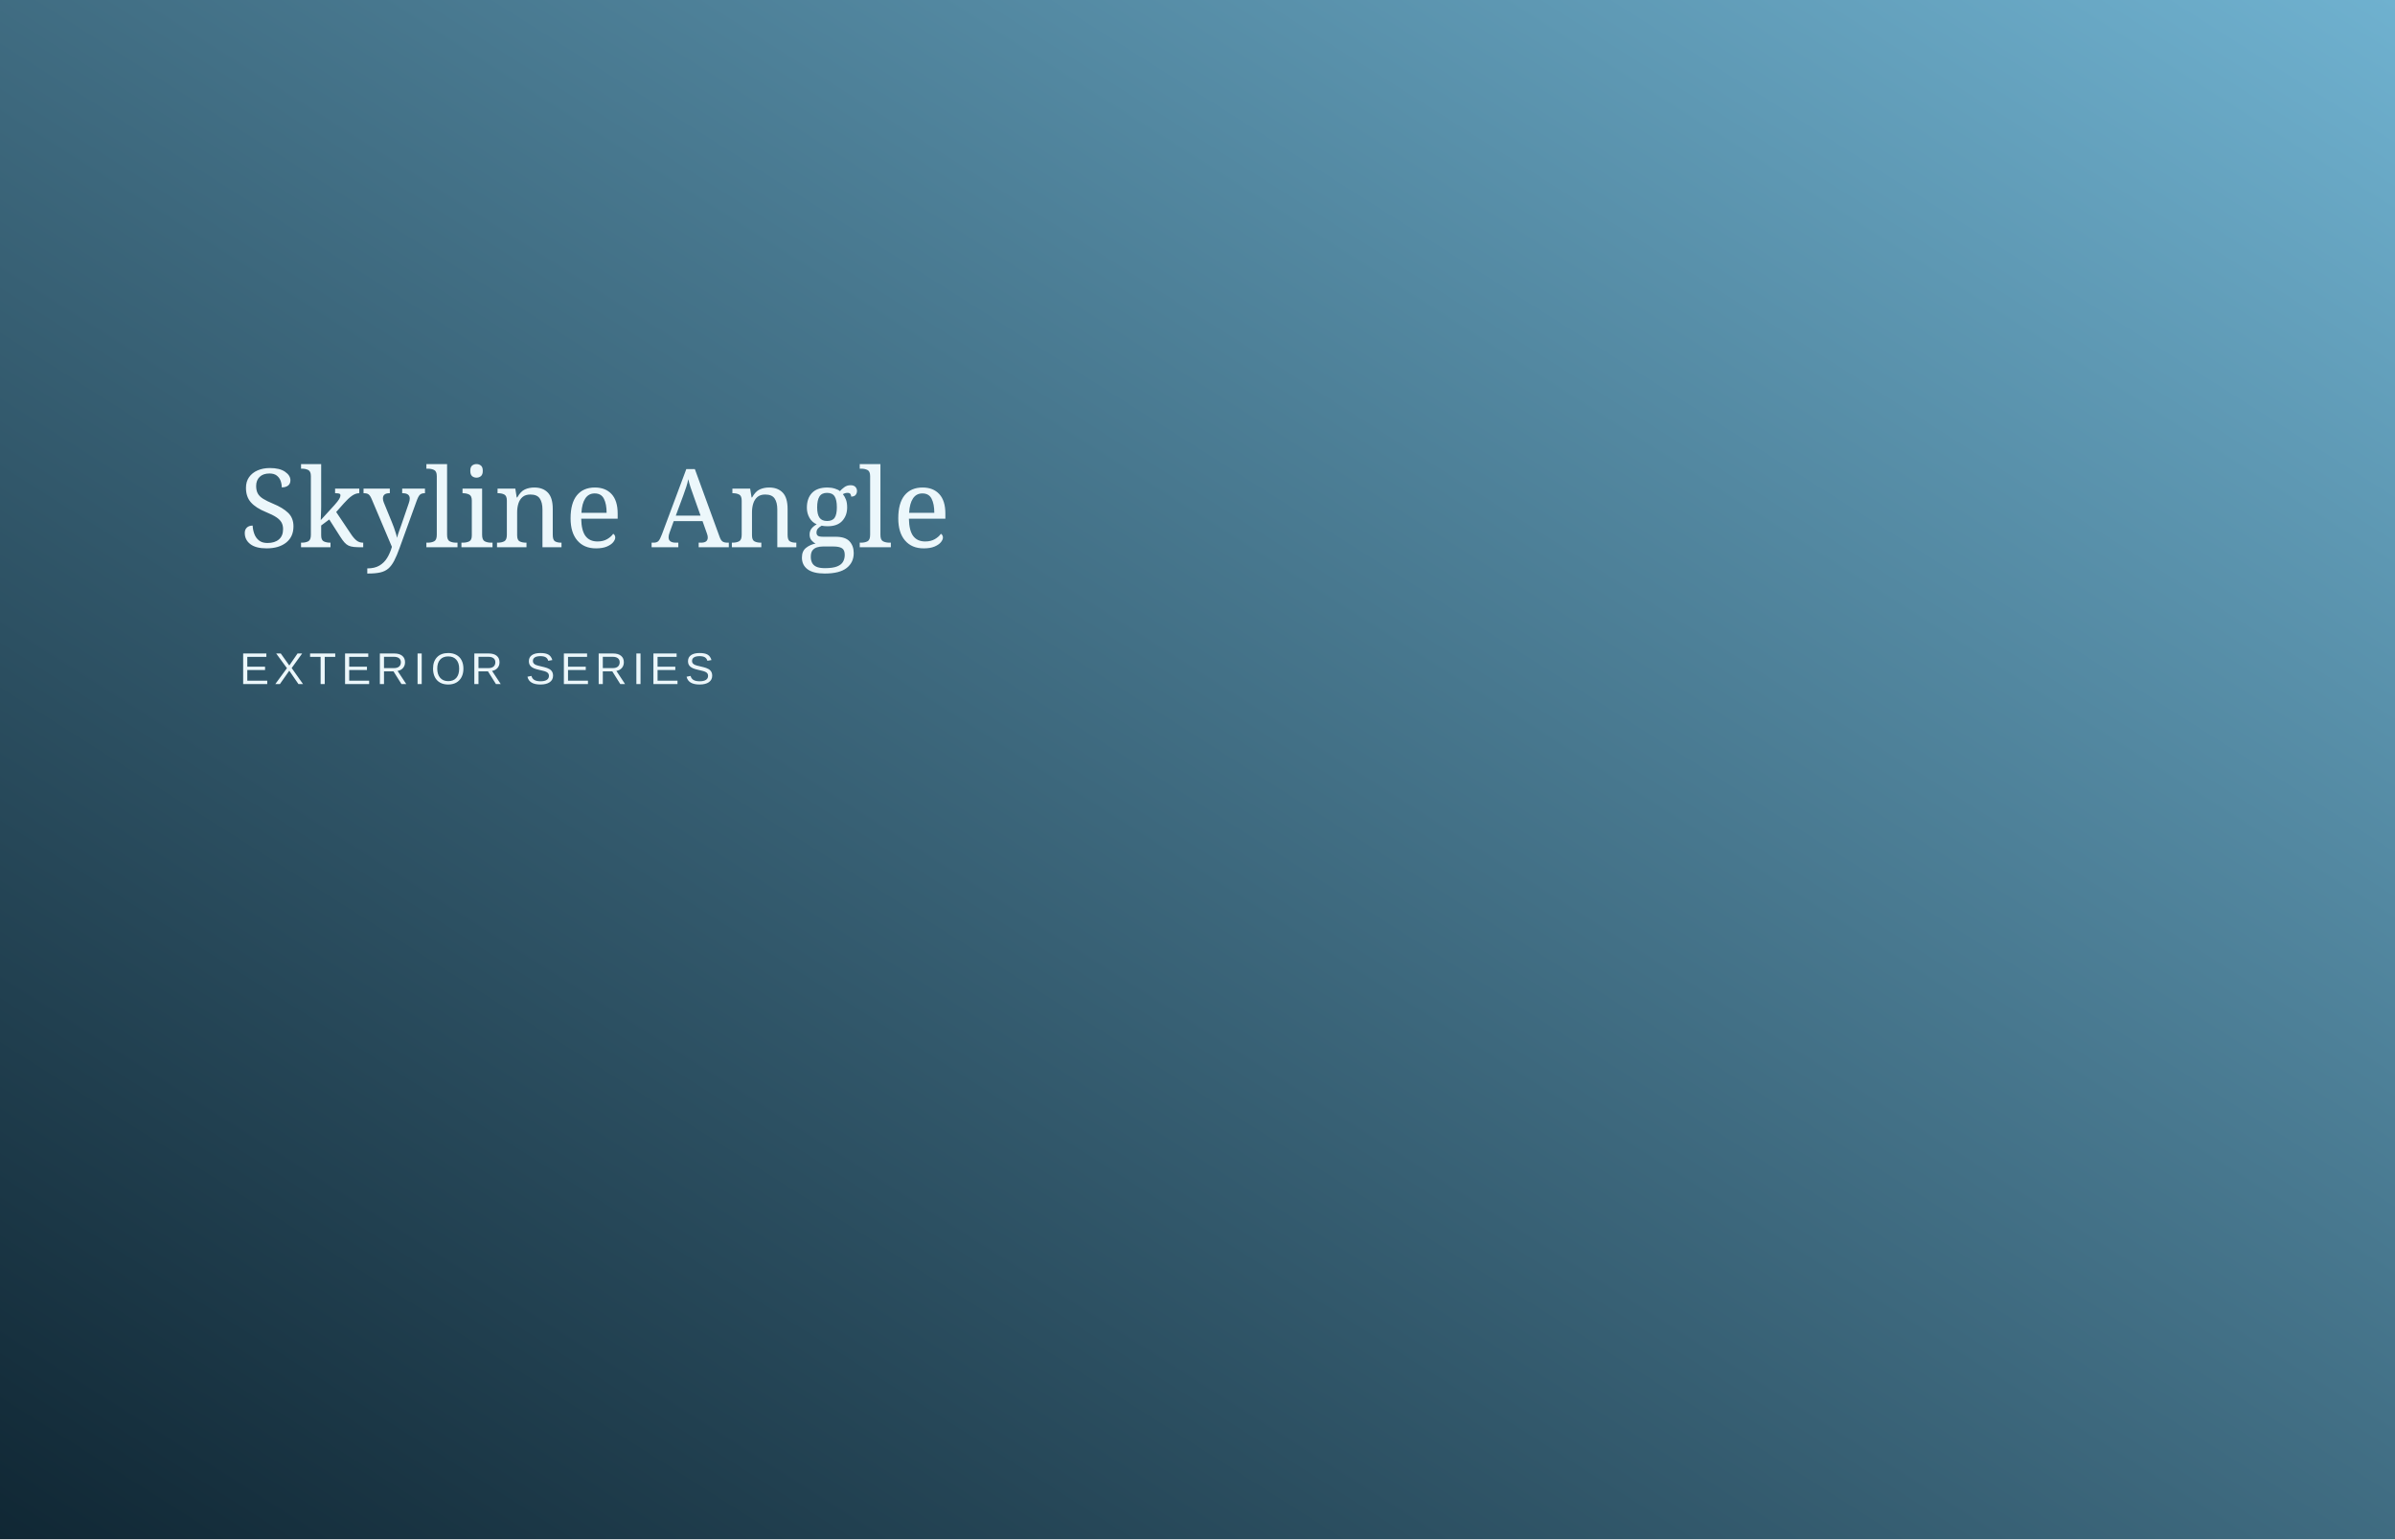
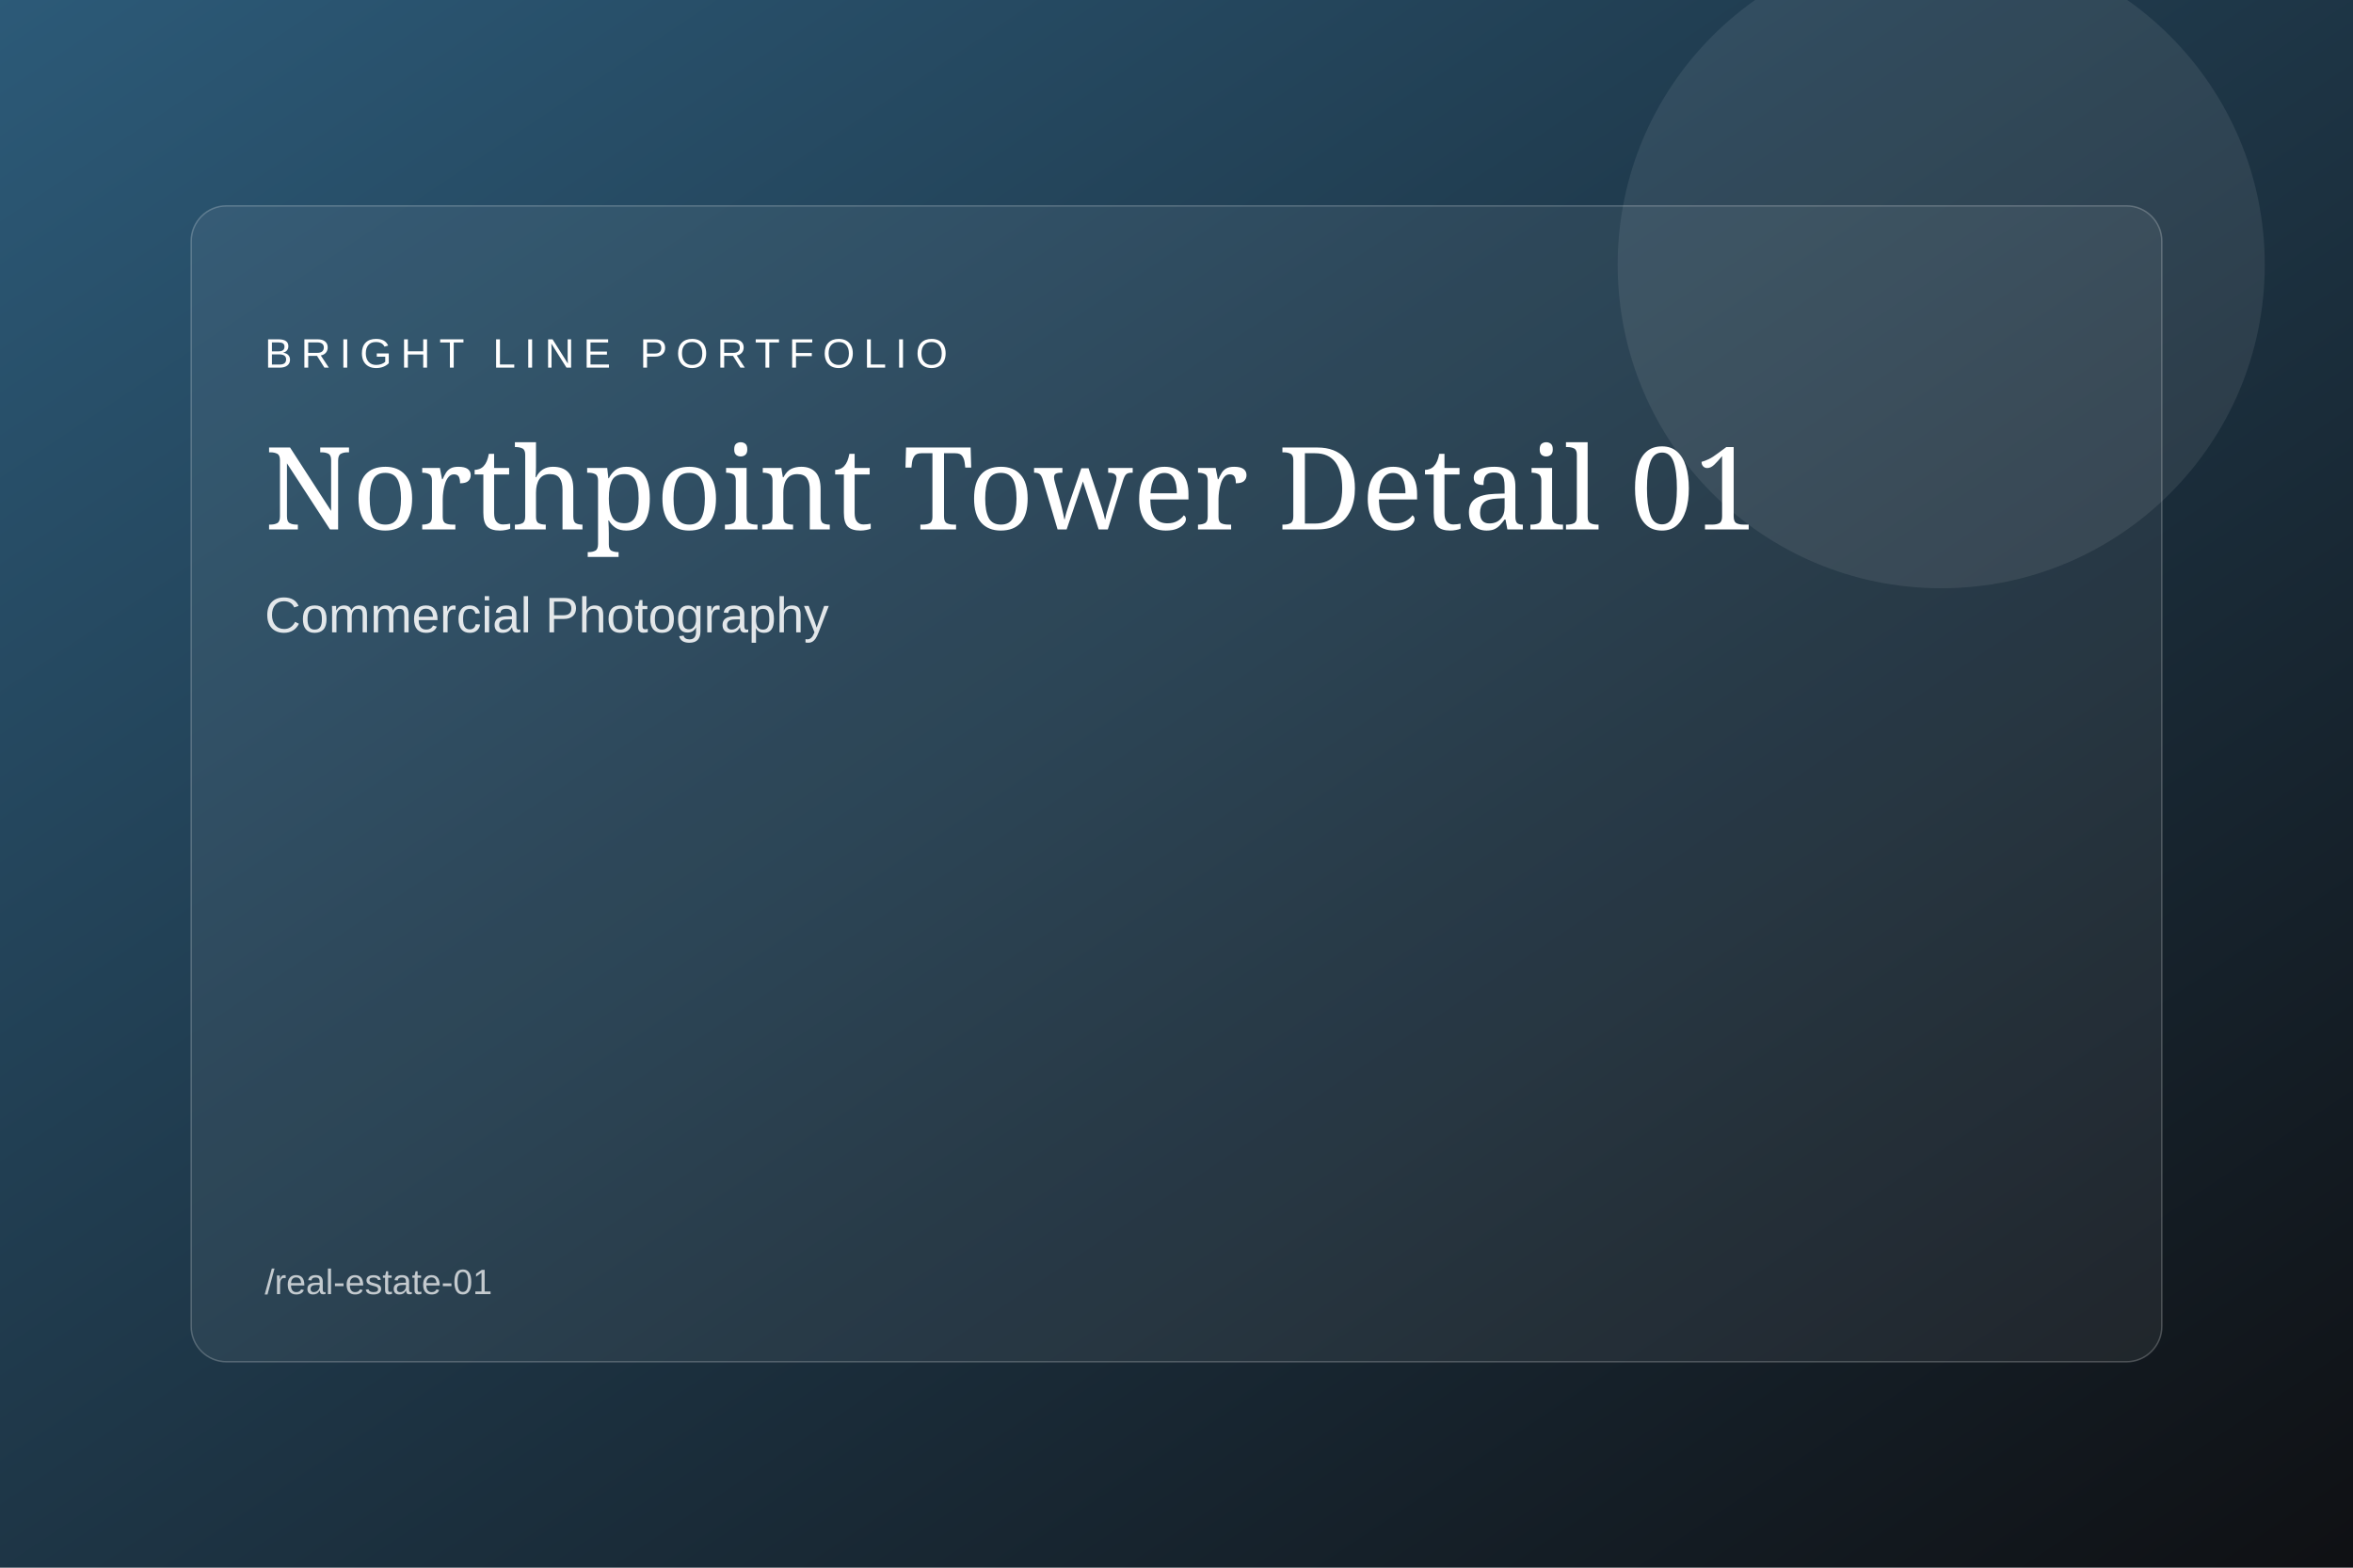
- <svg xmlns="http://www.w3.org/2000/svg" width="1400" height="900" viewBox="0 0 1400 900" fill="none">
+ <svg xmlns="http://www.w3.org/2000/svg" width="1600" height="1066" viewBox="0 0 1600 1066" role="img" aria-label="Northpoint Tower Detail 01">
  <defs>
-     <linearGradient id="g" x1="0" y1="1" x2="1" y2="0">
-       <stop offset="0%" stop-color="#102734" />
-       <stop offset="100%" stop-color="#6FB1CF" />
+     <linearGradient id="bg" x1="0" y1="0" x2="1" y2="1">
+       <stop offset="0%" stop-color="#2c5a78" />
+       <stop offset="100%" stop-color="#0f1013" />
    </linearGradient>
  </defs>
-   <rect width="1400" height="900" fill="url(#g)" />
-   <text x="140" y="320" fill="#ECF7FB" font-family="Georgia, serif" font-size="64">Skyline Angle</text>
-   <text x="140" y="400" fill="#ECF7FB" font-family="Arial, sans-serif" font-size="26" letter-spacing="3">EXTERIOR SERIES</text>
+   <rect width="1600" height="1066" fill="url(#bg)" />
+   <circle cx="1320" cy="180" r="220" fill="rgba(255,255,255,0.08)" />
+   <rect x="130" y="140" width="1340" height="786" rx="24" fill="rgba(255,255,255,0.06)" stroke="rgba(255,255,255,0.22)" />
+   <text x="180" y="250" fill="#ffffff" font-family="Arial, Helvetica, sans-serif" font-size="28" letter-spacing="6">BRIGHT LINE PORTFOLIO</text>
+   <text x="180" y="360" fill="#ffffff" font-family="Georgia, serif" font-size="78">Northpoint Tower Detail 01</text>
+   <text x="180" y="430" fill="rgba(255,255,255,0.86)" font-family="Arial, Helvetica, sans-serif" font-size="34">Commercial Photography</text>
+   <text x="180" y="880" fill="rgba(255,255,255,0.72)" font-family="Arial, Helvetica, sans-serif" font-size="24">/real-estate-01</text>
</svg>
